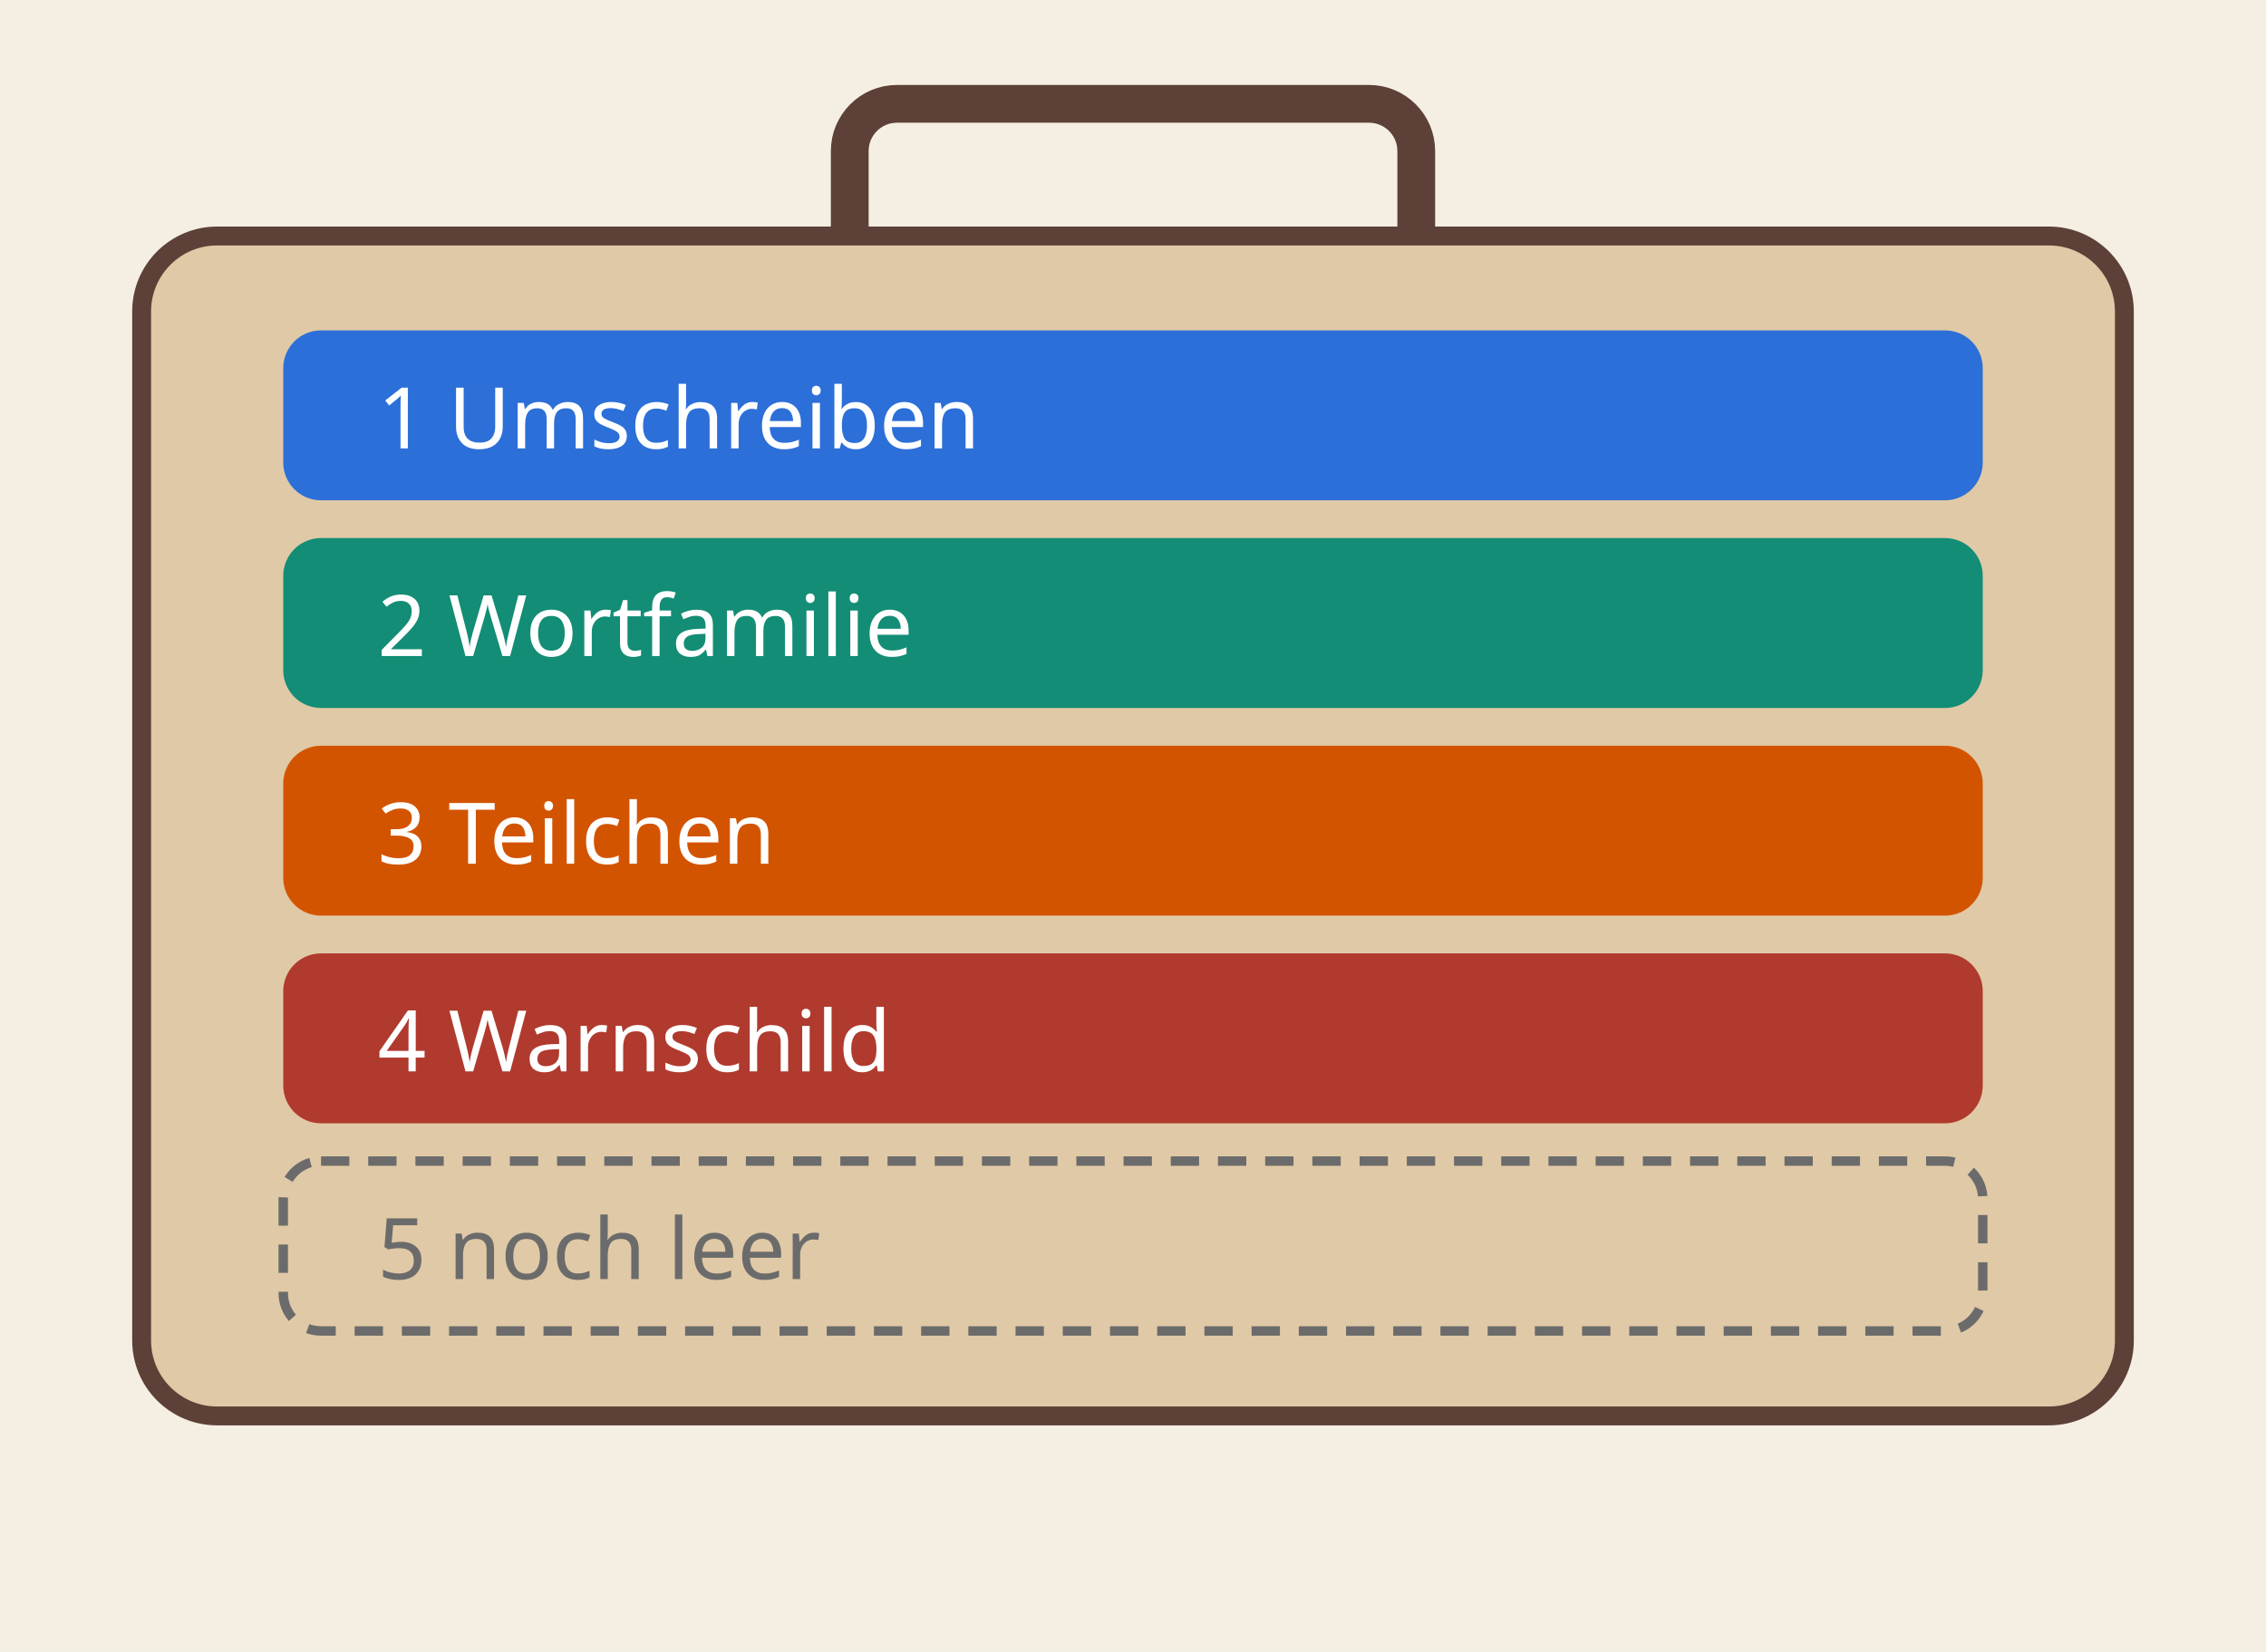
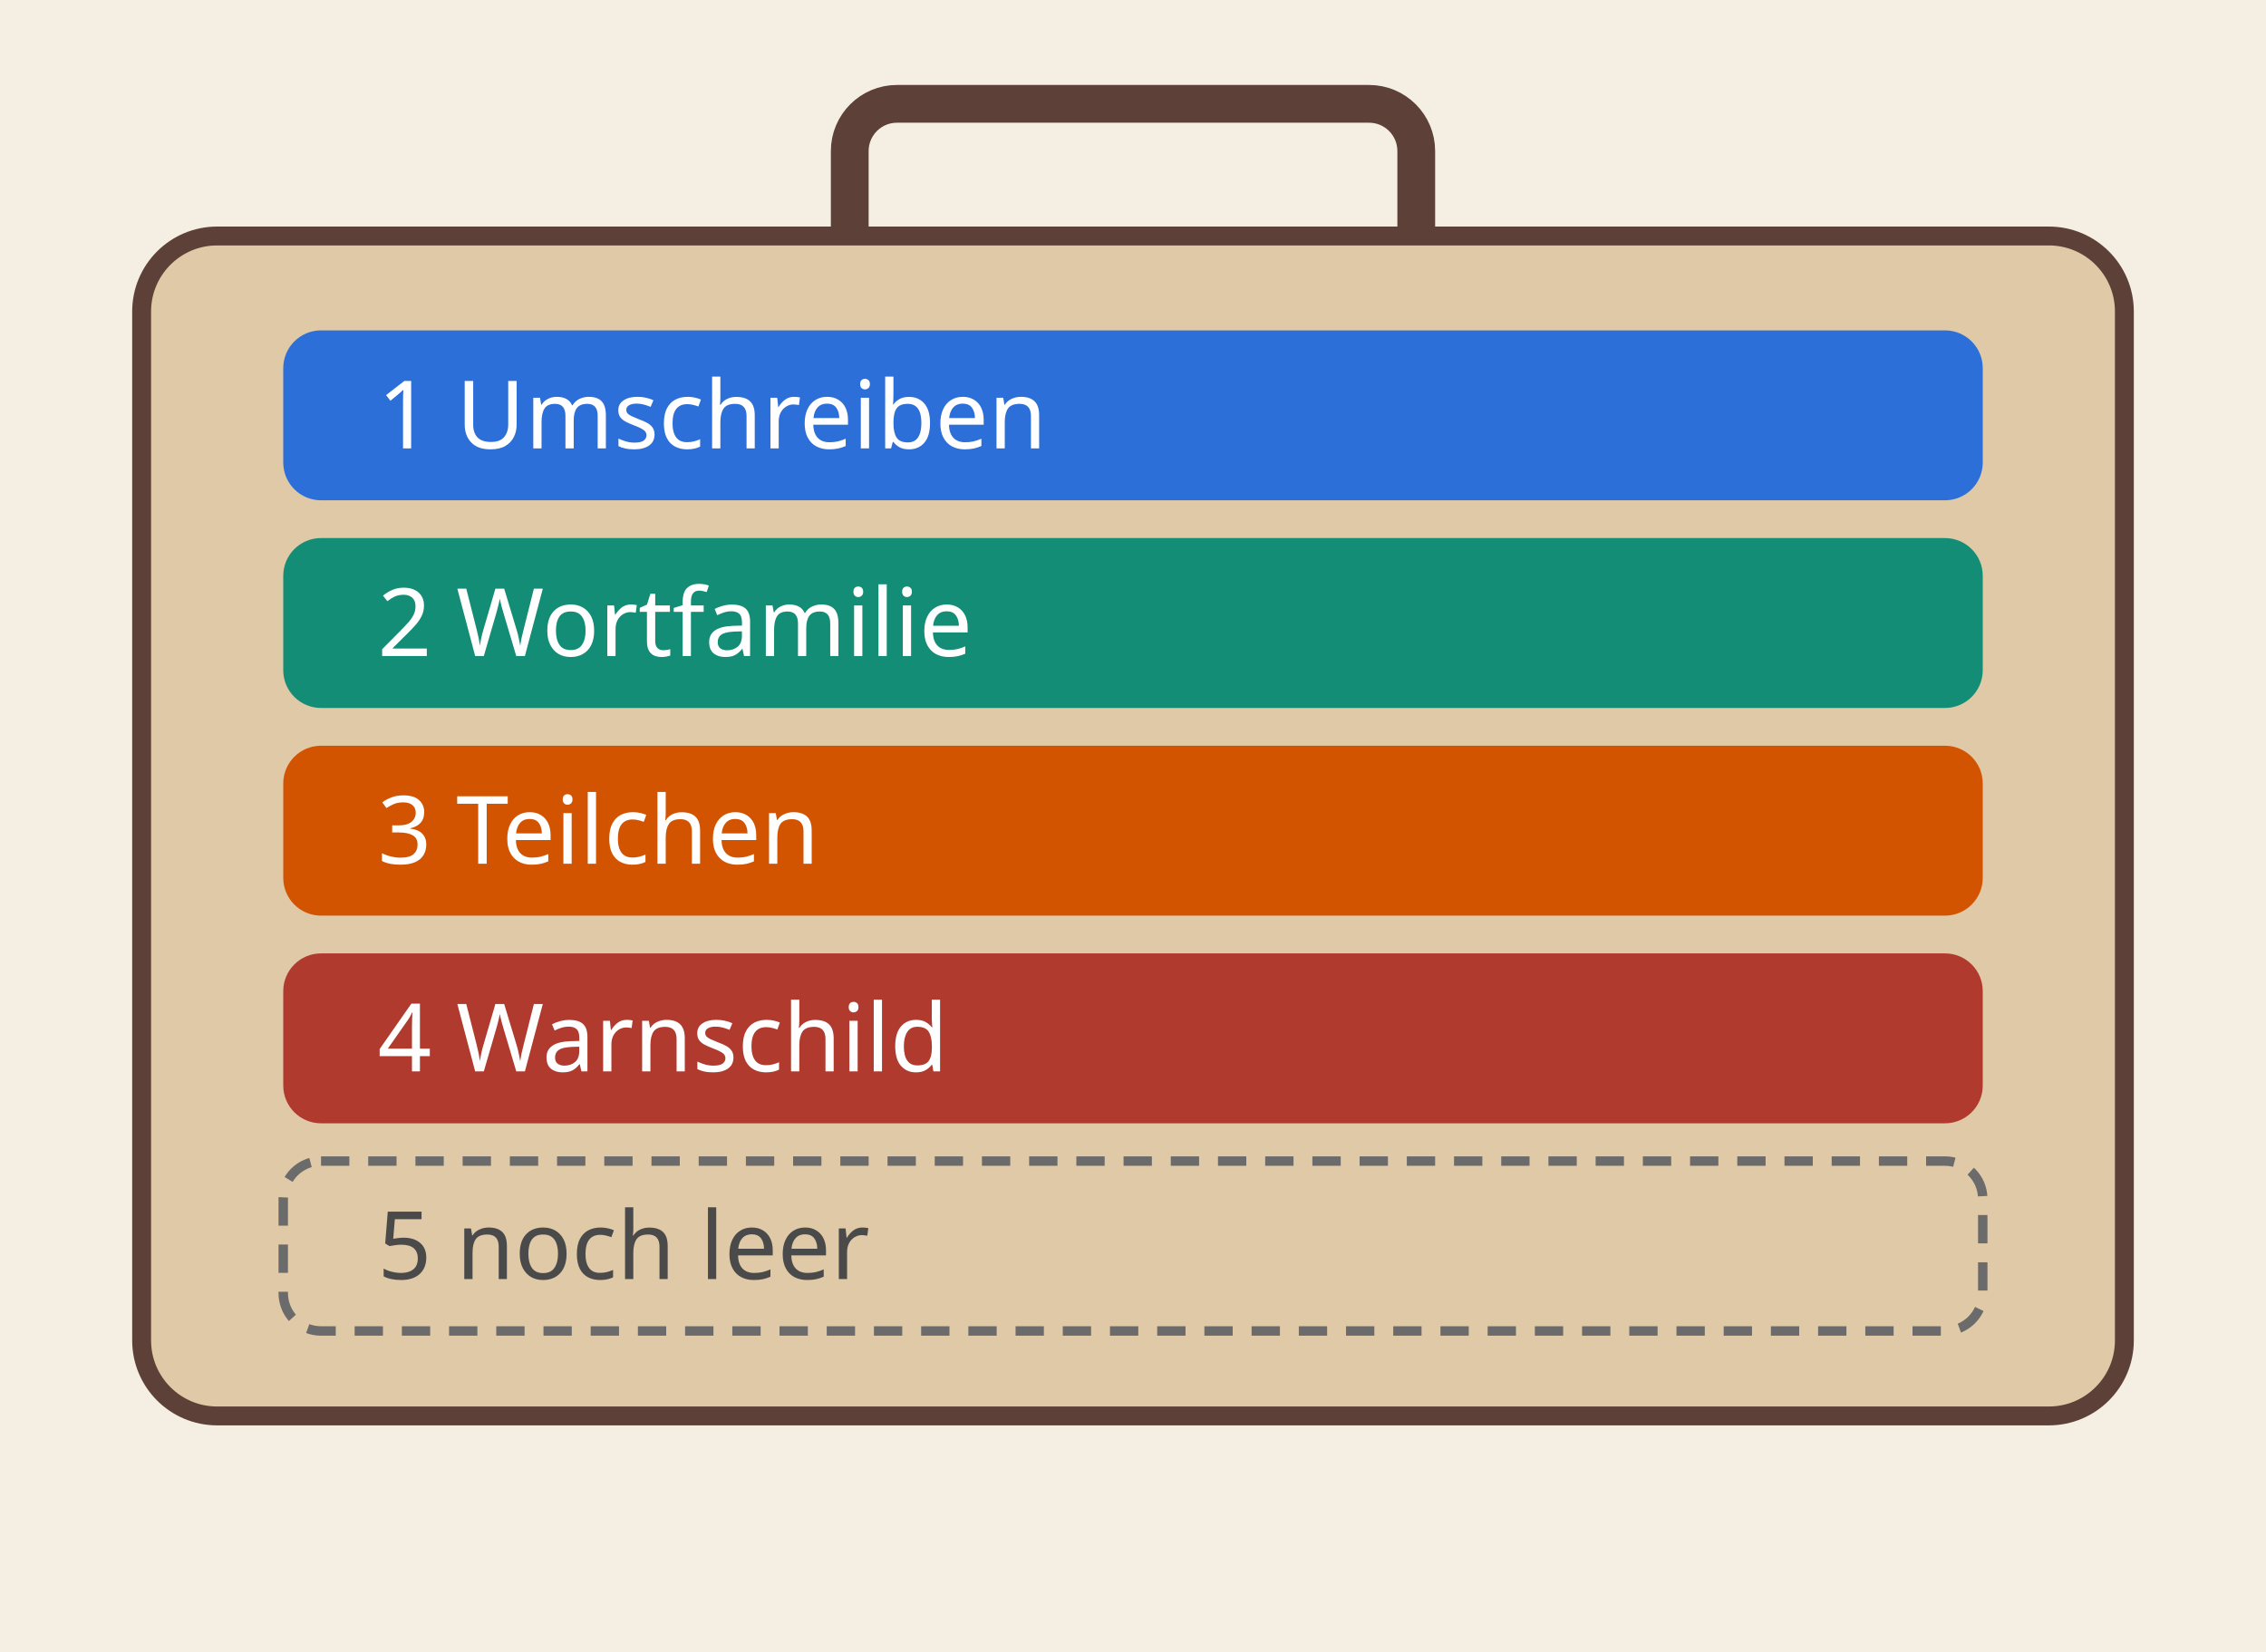
<svg xmlns="http://www.w3.org/2000/svg" viewBox="0 0 480 350" role="img">
  <rect width="480" height="350" fill="#f4efe2" />
  <path d="M180 50 v-18 a10 10 0 0 1 10 -10 h100 a10 10 0 0 1 10 10 v18" fill="none" stroke="#5d4037" stroke-width="8" />
  <rect x="30" y="50" width="420" height="250" rx="16" fill="#e0c9a6" stroke="#5d4037" stroke-width="4" />
  <rect x="60" y="70" width="360" height="36" rx="8" fill="#2c6fd8" />
-   <text x="80" y="95" font-size="18" font-family="sans-serif" fill="#ffffff">1  Umschreiben</text>
+   <text x="80" y="95" font-size="20" font-family="sans-serif" fill="#ffffff">1  Umschreiben</text>
  <rect x="60" y="114" width="360" height="36" rx="8" fill="#138d75" />
-   <text x="80" y="139" font-size="18" font-family="sans-serif" fill="#ffffff">2  Wortfamilie</text>
+   <text x="80" y="139" font-size="20" font-family="sans-serif" fill="#ffffff">2  Wortfamilie</text>
  <rect x="60" y="158" width="360" height="36" rx="8" fill="#d35400" />
-   <text x="80" y="183" font-size="18" font-family="sans-serif" fill="#ffffff">3  Teilchen</text>
+   <text x="80" y="183" font-size="20" font-family="sans-serif" fill="#ffffff">3  Teilchen</text>
  <rect x="60" y="202" width="360" height="36" rx="8" fill="#b03a2e" />
-   <text x="80" y="227" font-size="18" font-family="sans-serif" fill="#ffffff">4  Warnschild</text>
+   <text x="80" y="227" font-size="20" font-family="sans-serif" fill="#ffffff">4  Warnschild</text>
  <rect x="60" y="246" width="360" height="36" rx="8" fill="none" stroke="#6b6b6b" stroke-width="2" stroke-dasharray="6 4" />
-   <text x="80" y="271" font-size="18" font-family="sans-serif" fill="#6b6b6b">5  noch leer</text>
+   <text x="80" y="271" font-size="20" font-family="sans-serif" fill="#4a4a4a">5  noch leer</text>
</svg>
